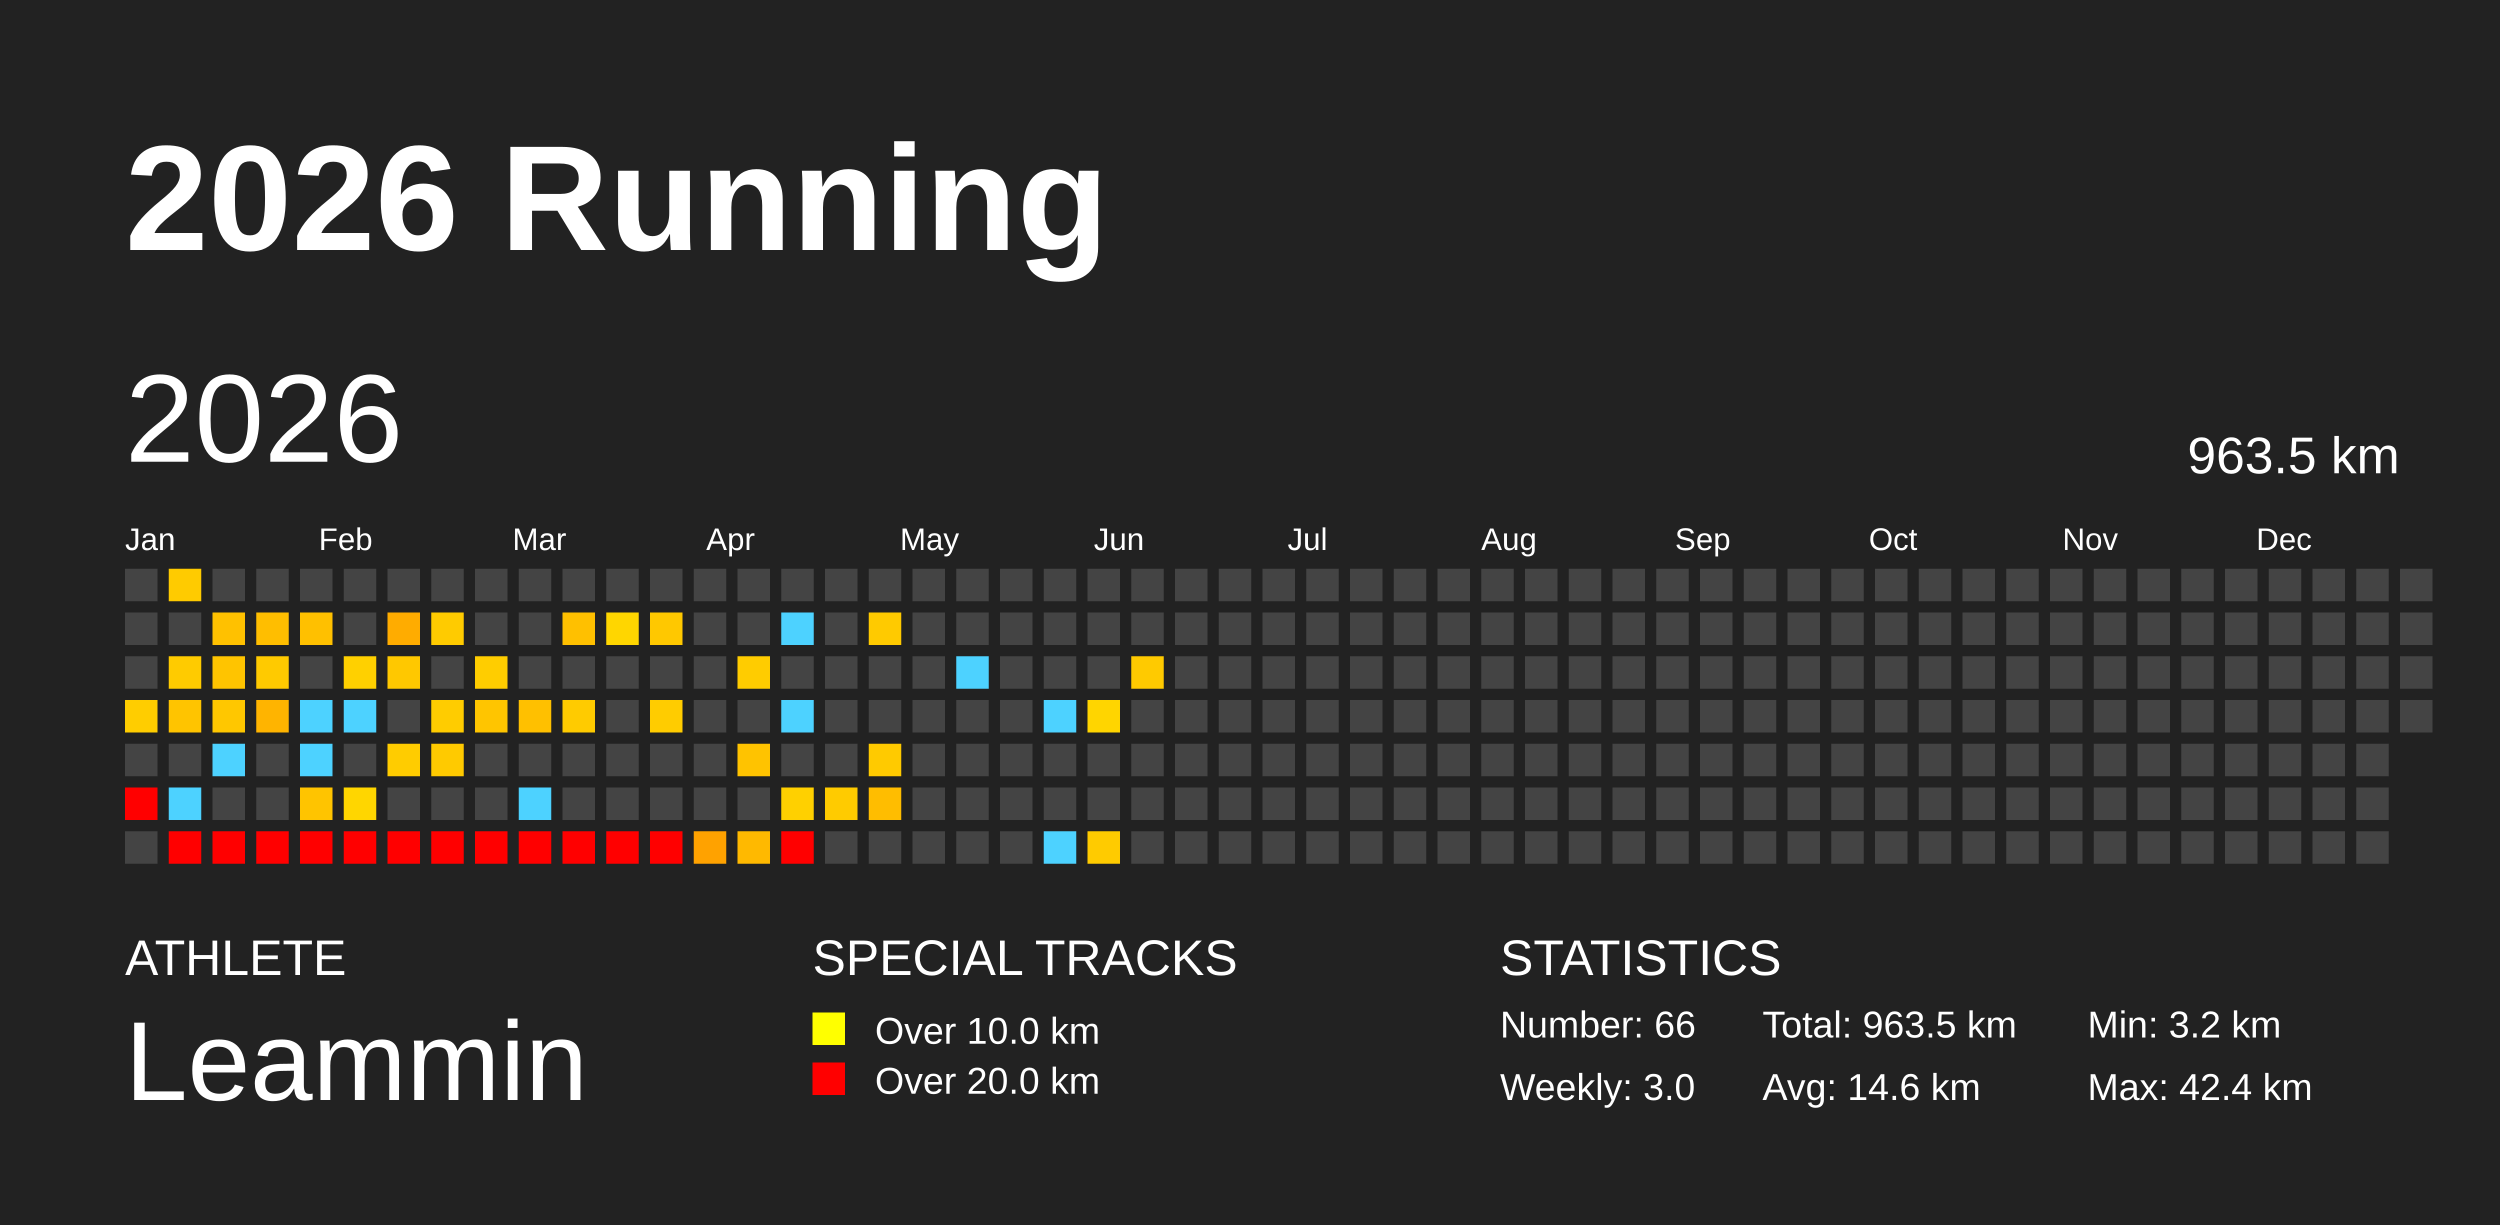
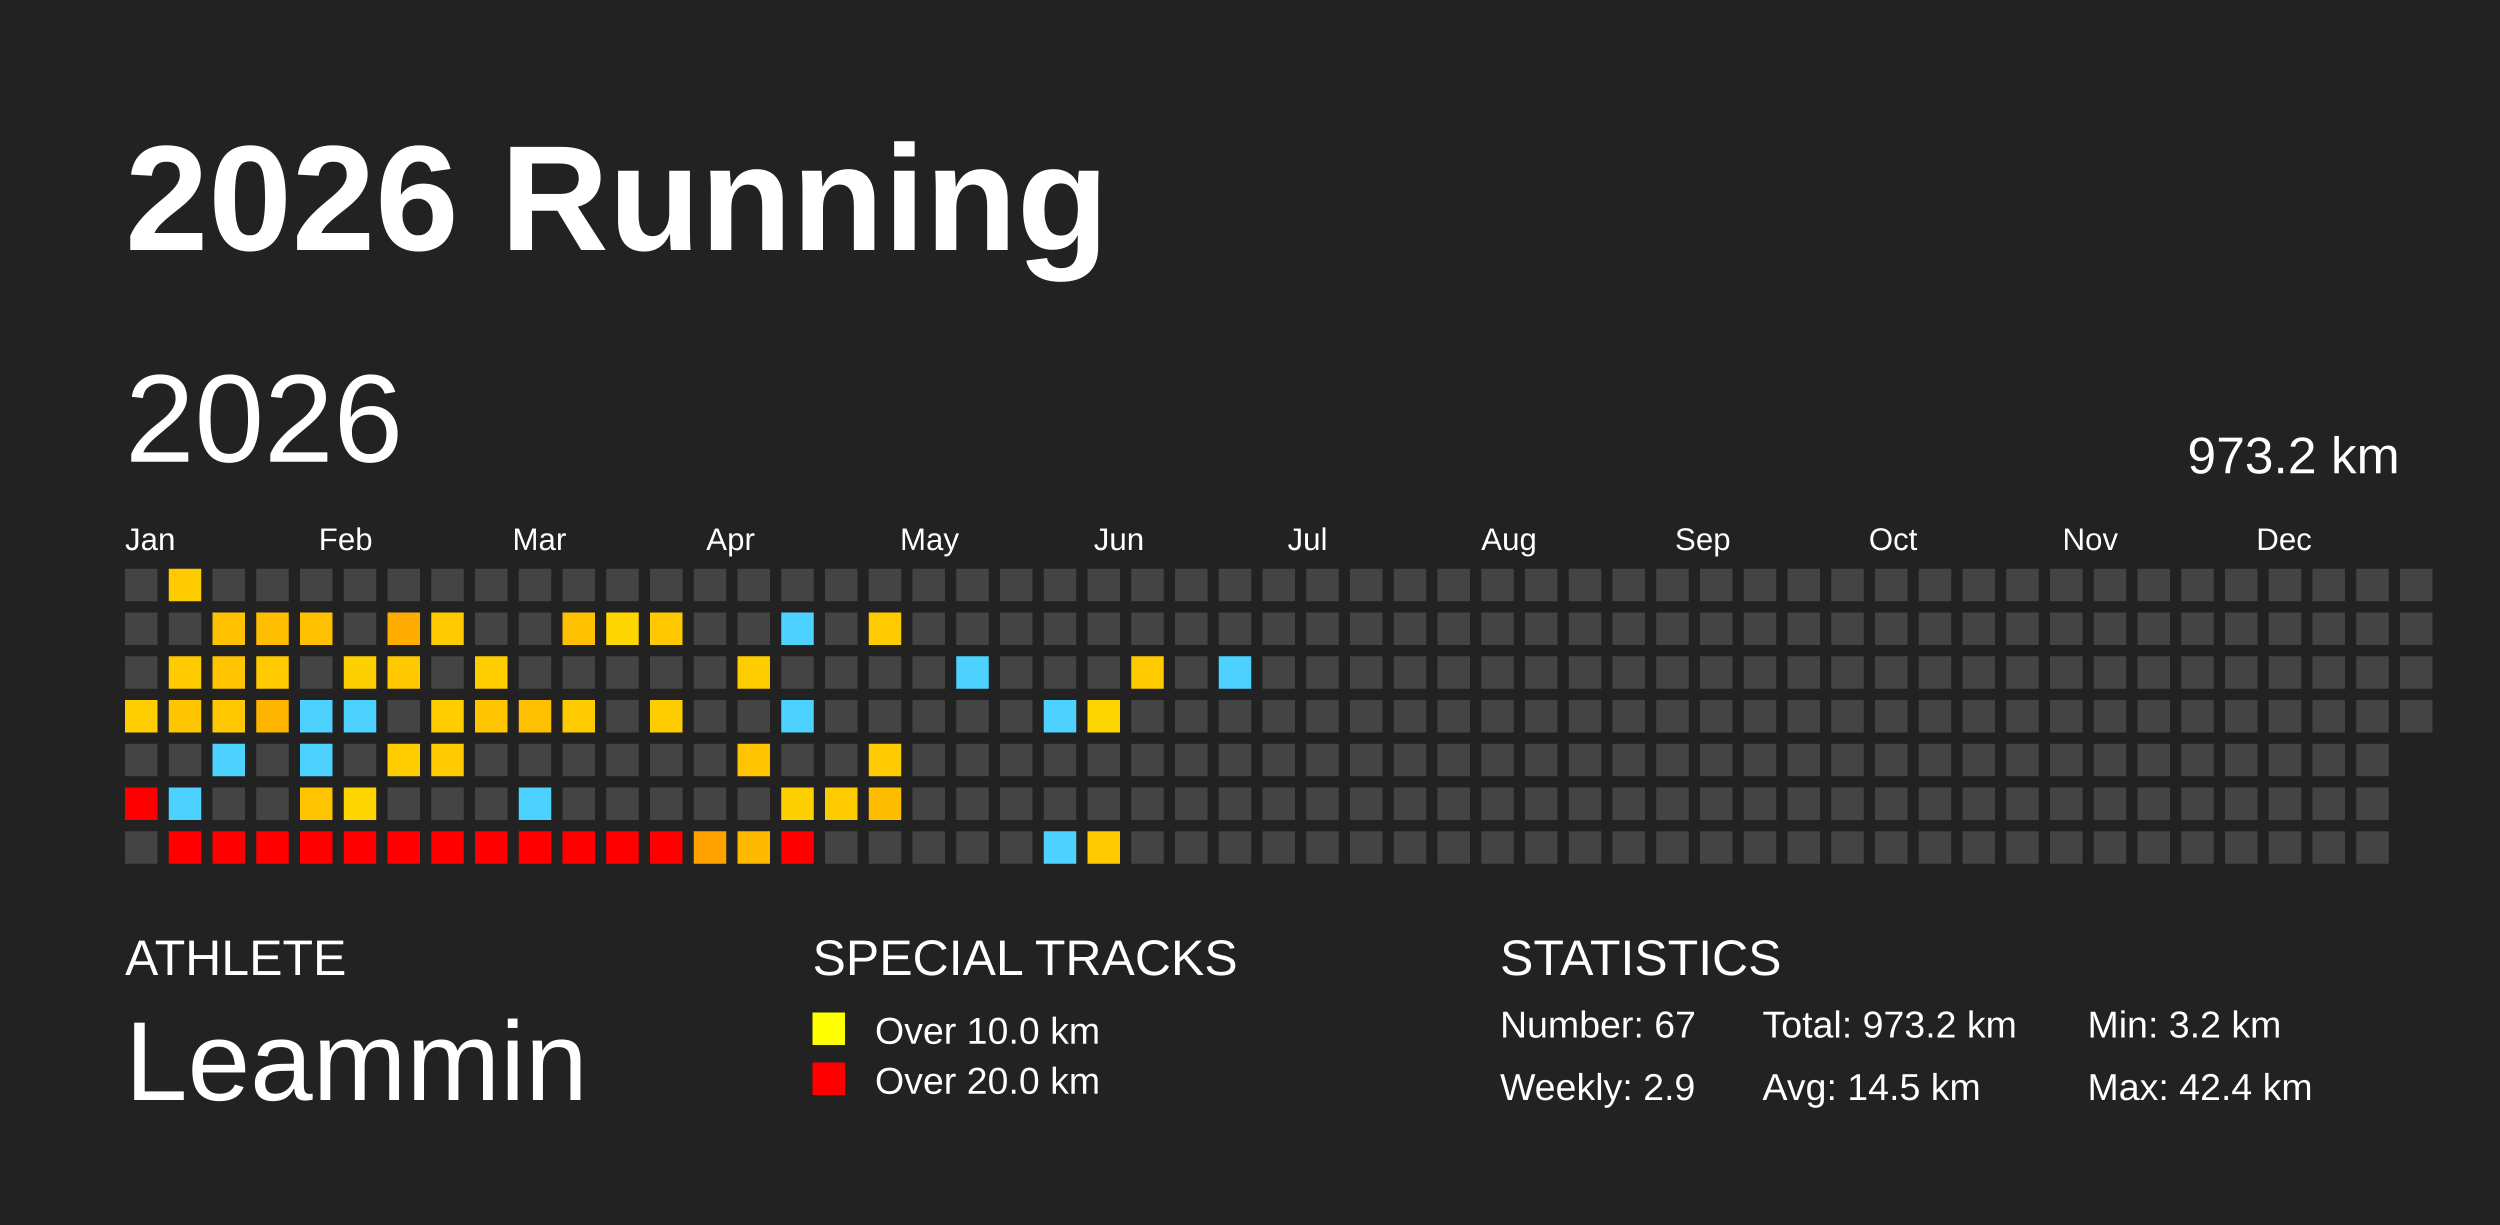
<svg xmlns="http://www.w3.org/2000/svg" baseProfile="full" height="98mm" version="1.1" viewBox="0,0,200,98" width="200mm">
  <defs />
  <rect fill="#222222" height="98" width="200" x="0" y="0" />
  <text fill="#FFFFFF" style="font-size:12px; font-family:Arial; font-weight:bold;" x="10" y="20">2026 Running</text>
  <text fill="#FFFFFF" style="font-size:4px; font-family:Arial" x="10" y="78">ATHLETE</text>
  <text fill="#FFFFFF" style="font-size:9px; font-family:Arial" x="10" y="88">Leammin</text>
  <text fill="#FFFFFF" style="font-size:4px; font-family:Arial" x="65" y="78">SPECIAL TRACKS</text>
  <rect fill="yellow" height="2.6" width="2.6" x="65" y="81" />
  <text fill="#FFFFFF" style="font-size:3px; font-family:Arial" x="70" y="83.5">Over 10.0 km</text>
  <rect fill="red" height="2.6" width="2.6" x="65" y="85" />
  <text fill="#FFFFFF" style="font-size:3px; font-family:Arial" x="70" y="87.5">Over 20.0 km</text>
  <text fill="#FFFFFF" style="font-size:4px; font-family:Arial" x="120" y="78">STATISTICS</text>
-   <text fill="#FFFFFF" style="font-size:3px; font-family:Arial" x="120" y="83">Number: 66</text>
-   <text fill="#FFFFFF" style="font-size:3px; font-family:Arial" x="120" y="88">Weekly: 3.0</text>
-   <text fill="#FFFFFF" style="font-size:3px; font-family:Arial" x="141" y="83">Total: 963.5 km</text>
-   <text fill="#FFFFFF" style="font-size:3px; font-family:Arial" x="141" y="88">Avg: 14.6 km</text>
+   <text fill="#FFFFFF" style="font-size:3px; font-family:Arial" x="120" y="83">Number: 67</text>
+   <text fill="#FFFFFF" style="font-size:3px; font-family:Arial" x="120" y="88">Weekly: 2.9</text>
+   <text fill="#FFFFFF" style="font-size:3px; font-family:Arial" x="141" y="83">Total: 973.2 km</text>
+   <text fill="#FFFFFF" style="font-size:3px; font-family:Arial" x="141" y="88">Avg: 14.5 km</text>
  <text fill="#FFFFFF" style="font-size:3px; font-family:Arial" x="167" y="83">Min: 3.2 km</text>
  <text fill="#FFFFFF" style="font-size:3px; font-family:Arial" x="167" y="88">Max: 42.4 km</text>
  <text dominant-baseline="hanging" fill="#FFFFFF" style="font-size:10.0px; font-family:Arial;" x="10" y="30">2026</text>
-   <text dominant-baseline="hanging" fill="#FFFFFF" style="font-size:4.125px; font-family:Arial;" x="175" y="35">963.5 km</text>
+   <text dominant-baseline="hanging" fill="#FFFFFF" style="font-size:4.125px; font-family:Arial;" x="175" y="35">973.2 km</text>
  <text fill="#FFFFFF" style="font-size:2.5px; font-family:Arial" x="10.0" y="44">Jan</text>
  <text fill="#FFFFFF" style="font-size:2.5px; font-family:Arial" x="25.5" y="44">Feb</text>
  <text fill="#FFFFFF" style="font-size:2.5px; font-family:Arial" x="41.0" y="44">Mar</text>
  <text fill="#FFFFFF" style="font-size:2.5px; font-family:Arial" x="56.5" y="44">Apr</text>
  <text fill="#FFFFFF" style="font-size:2.5px; font-family:Arial" x="72.0" y="44">May</text>
  <text fill="#FFFFFF" style="font-size:2.5px; font-family:Arial" x="87.5" y="44">Jun</text>
  <text fill="#FFFFFF" style="font-size:2.5px; font-family:Arial" x="103.0" y="44">Jul</text>
  <text fill="#FFFFFF" style="font-size:2.5px; font-family:Arial" x="118.5" y="44">Aug</text>
  <text fill="#FFFFFF" style="font-size:2.5px; font-family:Arial" x="134.0" y="44">Sep</text>
  <text fill="#FFFFFF" style="font-size:2.5px; font-family:Arial" x="149.5" y="44">Oct</text>
  <text fill="#FFFFFF" style="font-size:2.5px; font-family:Arial" x="165.0" y="44">Nov</text>
  <text fill="#FFFFFF" style="font-size:2.5px; font-family:Arial" x="180.5" y="44">Dec</text>
  <rect fill="#444444" height="2.6" width="2.6" x="10.0" y="45.5" />
  <rect fill="#444444" height="2.6" width="2.6" x="10.0" y="49.0" />
  <rect fill="#444444" height="2.6" width="2.6" x="10.0" y="52.5" />
  <rect fill="#ffcd00" height="2.6" width="2.6" x="10.0" y="56.0" />
  <rect fill="#444444" height="2.6" width="2.6" x="10.0" y="59.5" />
  <rect fill="red" height="2.6" width="2.6" x="10.0" y="63.0" />
  <rect fill="#444444" height="2.6" width="2.6" x="10.0" y="66.5" />
  <rect fill="#ffcb00" height="2.6" width="2.6" x="13.5" y="45.5" />
  <rect fill="#444444" height="2.6" width="2.6" x="13.5" y="49.0" />
  <rect fill="#ffcb00" height="2.6" width="2.6" x="13.5" y="52.5" />
  <rect fill="#ffc400" height="2.6" width="2.6" x="13.5" y="56.0" />
  <rect fill="#444444" height="2.6" width="2.6" x="13.5" y="59.5" />
  <rect fill="#4dd2ff" height="2.6" width="2.6" x="13.5" y="63.0" />
  <rect fill="red" height="2.6" width="2.6" x="13.5" y="66.5" />
  <rect fill="#444444" height="2.6" width="2.6" x="17.0" y="45.5" />
  <rect fill="#ffc100" height="2.6" width="2.6" x="17.0" y="49.0" />
  <rect fill="#ffc400" height="2.6" width="2.6" x="17.0" y="52.5" />
  <rect fill="#ffc700" height="2.6" width="2.6" x="17.0" y="56.0" />
  <rect fill="#4dd2ff" height="2.6" width="2.6" x="17.0" y="59.5" />
  <rect fill="#444444" height="2.6" width="2.6" x="17.0" y="63.0" />
  <rect fill="red" height="2.6" width="2.6" x="17.0" y="66.5" />
  <rect fill="#444444" height="2.6" width="2.6" x="20.5" y="45.5" />
  <rect fill="#ffbe00" height="2.6" width="2.6" x="20.5" y="49.0" />
  <rect fill="#ffca00" height="2.6" width="2.6" x="20.5" y="52.5" />
  <rect fill="#ffb400" height="2.6" width="2.6" x="20.5" y="56.0" />
  <rect fill="#444444" height="2.6" width="2.6" x="20.5" y="59.5" />
  <rect fill="#444444" height="2.6" width="2.6" x="20.5" y="63.0" />
  <rect fill="red" height="2.6" width="2.6" x="20.5" y="66.5" />
  <rect fill="#444444" height="2.6" width="2.6" x="24.0" y="45.5" />
  <rect fill="#ffc000" height="2.6" width="2.6" x="24.0" y="49.0" />
  <rect fill="#444444" height="2.6" width="2.6" x="24.0" y="52.5" />
  <rect fill="#4dd2ff" height="2.6" width="2.6" x="24.0" y="56.0" />
  <rect fill="#4dd2ff" height="2.6" width="2.6" x="24.0" y="59.5" />
  <rect fill="#ffc400" height="2.6" width="2.6" x="24.0" y="63.0" />
  <rect fill="red" height="2.6" width="2.6" x="24.0" y="66.5" />
  <rect fill="#444444" height="2.6" width="2.6" x="27.5" y="45.5" />
  <rect fill="#444444" height="2.6" width="2.6" x="27.5" y="49.0" />
  <rect fill="#ffd000" height="2.6" width="2.6" x="27.5" y="52.5" />
  <rect fill="#4dd2ff" height="2.6" width="2.6" x="27.5" y="56.0" />
  <rect fill="#444444" height="2.6" width="2.6" x="27.5" y="59.5" />
  <rect fill="#ffd600" height="2.6" width="2.6" x="27.5" y="63.0" />
  <rect fill="red" height="2.6" width="2.6" x="27.5" y="66.5" />
  <rect fill="#444444" height="2.6" width="2.6" x="31.0" y="45.5" />
  <rect fill="#ffac00" height="2.6" width="2.6" x="31.0" y="49.0" />
  <rect fill="#ffc800" height="2.6" width="2.6" x="31.0" y="52.5" />
  <rect fill="#444444" height="2.6" width="2.6" x="31.0" y="56.0" />
  <rect fill="#ffcc00" height="2.6" width="2.6" x="31.0" y="59.5" />
  <rect fill="#444444" height="2.6" width="2.6" x="31.0" y="63.0" />
  <rect fill="red" height="2.6" width="2.6" x="31.0" y="66.5" />
  <rect fill="#444444" height="2.6" width="2.6" x="34.5" y="45.5" />
  <rect fill="#ffcb00" height="2.6" width="2.6" x="34.5" y="49.0" />
  <rect fill="#444444" height="2.6" width="2.6" x="34.5" y="52.5" />
  <rect fill="#ffcc00" height="2.6" width="2.6" x="34.5" y="56.0" />
  <rect fill="#ffca00" height="2.6" width="2.6" x="34.5" y="59.5" />
  <rect fill="#444444" height="2.6" width="2.6" x="34.5" y="63.0" />
  <rect fill="red" height="2.6" width="2.6" x="34.5" y="66.5" />
  <rect fill="#444444" height="2.6" width="2.6" x="38.0" y="45.5" />
  <rect fill="#444444" height="2.6" width="2.6" x="38.0" y="49.0" />
  <rect fill="#ffcd00" height="2.6" width="2.6" x="38.0" y="52.5" />
  <rect fill="#ffc500" height="2.6" width="2.6" x="38.0" y="56.0" />
  <rect fill="#444444" height="2.6" width="2.6" x="38.0" y="59.5" />
  <rect fill="#444444" height="2.6" width="2.6" x="38.0" y="63.0" />
  <rect fill="red" height="2.6" width="2.6" x="38.0" y="66.5" />
  <rect fill="#444444" height="2.6" width="2.6" x="41.5" y="45.5" />
  <rect fill="#444444" height="2.6" width="2.6" x="41.5" y="49.0" />
  <rect fill="#444444" height="2.6" width="2.6" x="41.5" y="52.5" />
  <rect fill="#ffc000" height="2.6" width="2.6" x="41.5" y="56.0" />
  <rect fill="#444444" height="2.6" width="2.6" x="41.5" y="59.5" />
  <rect fill="#4dd2ff" height="2.6" width="2.6" x="41.5" y="63.0" />
  <rect fill="red" height="2.6" width="2.6" x="41.5" y="66.5" />
  <rect fill="#444444" height="2.6" width="2.6" x="45.0" y="45.5" />
  <rect fill="#ffc000" height="2.6" width="2.6" x="45.0" y="49.0" />
  <rect fill="#444444" height="2.6" width="2.6" x="45.0" y="52.5" />
  <rect fill="#ffcb00" height="2.6" width="2.6" x="45.0" y="56.0" />
  <rect fill="#444444" height="2.6" width="2.6" x="45.0" y="59.5" />
  <rect fill="#444444" height="2.6" width="2.6" x="45.0" y="63.0" />
  <rect fill="red" height="2.6" width="2.6" x="45.0" y="66.5" />
  <rect fill="#444444" height="2.6" width="2.6" x="48.5" y="45.5" />
  <rect fill="#ffd600" height="2.6" width="2.6" x="48.5" y="49.0" />
  <rect fill="#444444" height="2.6" width="2.6" x="48.5" y="52.5" />
  <rect fill="#444444" height="2.6" width="2.6" x="48.5" y="56.0" />
  <rect fill="#444444" height="2.6" width="2.6" x="48.5" y="59.5" />
  <rect fill="#444444" height="2.6" width="2.6" x="48.5" y="63.0" />
  <rect fill="red" height="2.6" width="2.6" x="48.5" y="66.5" />
  <rect fill="#444444" height="2.6" width="2.6" x="52.0" y="45.5" />
  <rect fill="#ffc800" height="2.6" width="2.6" x="52.0" y="49.0" />
  <rect fill="#444444" height="2.6" width="2.6" x="52.0" y="52.5" />
  <rect fill="#ffcc00" height="2.6" width="2.6" x="52.0" y="56.0" />
  <rect fill="#444444" height="2.6" width="2.6" x="52.0" y="59.5" />
  <rect fill="#444444" height="2.6" width="2.6" x="52.0" y="63.0" />
  <rect fill="red" height="2.6" width="2.6" x="52.0" y="66.5" />
  <rect fill="#444444" height="2.6" width="2.6" x="55.5" y="45.5" />
  <rect fill="#444444" height="2.6" width="2.6" x="55.5" y="49.0" />
  <rect fill="#444444" height="2.6" width="2.6" x="55.5" y="52.5" />
  <rect fill="#444444" height="2.6" width="2.6" x="55.5" y="56.0" />
  <rect fill="#444444" height="2.6" width="2.6" x="55.5" y="59.5" />
  <rect fill="#444444" height="2.6" width="2.6" x="55.5" y="63.0" />
  <rect fill="#ffa200" height="2.6" width="2.6" x="55.5" y="66.5" />
  <rect fill="#444444" height="2.6" width="2.6" x="59.0" y="45.5" />
  <rect fill="#444444" height="2.6" width="2.6" x="59.0" y="49.0" />
  <rect fill="#ffcc00" height="2.6" width="2.6" x="59.0" y="52.5" />
  <rect fill="#444444" height="2.6" width="2.6" x="59.0" y="56.0" />
  <rect fill="#ffc300" height="2.6" width="2.6" x="59.0" y="59.5" />
  <rect fill="#444444" height="2.6" width="2.6" x="59.0" y="63.0" />
  <rect fill="#ffb900" height="2.6" width="2.6" x="59.0" y="66.5" />
  <rect fill="#444444" height="2.6" width="2.6" x="62.5" y="45.5" />
  <rect fill="#4dd2ff" height="2.6" width="2.6" x="62.5" y="49.0" />
  <rect fill="#444444" height="2.6" width="2.6" x="62.5" y="52.5" />
  <rect fill="#4dd2ff" height="2.6" width="2.6" x="62.5" y="56.0" />
  <rect fill="#444444" height="2.6" width="2.6" x="62.5" y="59.5" />
  <rect fill="#ffd000" height="2.6" width="2.6" x="62.5" y="63.0" />
  <rect fill="red" height="2.6" width="2.6" x="62.5" y="66.5" />
  <rect fill="#444444" height="2.6" width="2.6" x="66.0" y="45.5" />
  <rect fill="#444444" height="2.6" width="2.6" x="66.0" y="49.0" />
  <rect fill="#444444" height="2.6" width="2.6" x="66.0" y="52.5" />
  <rect fill="#444444" height="2.6" width="2.6" x="66.0" y="56.0" />
  <rect fill="#444444" height="2.6" width="2.6" x="66.0" y="59.5" />
  <rect fill="#ffcb00" height="2.6" width="2.6" x="66.0" y="63.0" />
  <rect fill="#444444" height="2.6" width="2.6" x="66.0" y="66.5" />
  <rect fill="#444444" height="2.6" width="2.6" x="69.5" y="45.5" />
  <rect fill="#ffca00" height="2.6" width="2.6" x="69.5" y="49.0" />
  <rect fill="#444444" height="2.6" width="2.6" x="69.5" y="52.5" />
  <rect fill="#444444" height="2.6" width="2.6" x="69.5" y="56.0" />
  <rect fill="#ffca00" height="2.6" width="2.6" x="69.5" y="59.5" />
  <rect fill="#ffbd00" height="2.6" width="2.6" x="69.5" y="63.0" />
  <rect fill="#444444" height="2.6" width="2.6" x="69.5" y="66.5" />
  <rect fill="#444444" height="2.6" width="2.6" x="73.0" y="45.5" />
  <rect fill="#444444" height="2.6" width="2.6" x="73.0" y="49.0" />
  <rect fill="#444444" height="2.6" width="2.6" x="73.0" y="52.5" />
  <rect fill="#444444" height="2.6" width="2.6" x="73.0" y="56.0" />
  <rect fill="#444444" height="2.6" width="2.6" x="73.0" y="59.5" />
  <rect fill="#444444" height="2.6" width="2.6" x="73.0" y="63.0" />
  <rect fill="#444444" height="2.6" width="2.6" x="73.0" y="66.5" />
  <rect fill="#444444" height="2.6" width="2.6" x="76.5" y="45.5" />
  <rect fill="#444444" height="2.6" width="2.6" x="76.5" y="49.0" />
  <rect fill="#4dd2ff" height="2.6" width="2.6" x="76.5" y="52.5" />
  <rect fill="#444444" height="2.6" width="2.6" x="76.5" y="56.0" />
  <rect fill="#444444" height="2.6" width="2.6" x="76.5" y="59.5" />
  <rect fill="#444444" height="2.6" width="2.6" x="76.5" y="63.0" />
  <rect fill="#444444" height="2.6" width="2.6" x="76.5" y="66.5" />
  <rect fill="#444444" height="2.6" width="2.6" x="80.0" y="45.5" />
  <rect fill="#444444" height="2.6" width="2.6" x="80.0" y="49.0" />
  <rect fill="#444444" height="2.6" width="2.6" x="80.0" y="52.5" />
  <rect fill="#444444" height="2.6" width="2.6" x="80.0" y="56.0" />
  <rect fill="#444444" height="2.6" width="2.6" x="80.0" y="59.5" />
  <rect fill="#444444" height="2.6" width="2.6" x="80.0" y="63.0" />
  <rect fill="#444444" height="2.6" width="2.6" x="80.0" y="66.5" />
  <rect fill="#444444" height="2.6" width="2.6" x="83.5" y="45.5" />
  <rect fill="#444444" height="2.6" width="2.6" x="83.5" y="49.0" />
  <rect fill="#444444" height="2.6" width="2.6" x="83.5" y="52.5" />
  <rect fill="#4dd2ff" height="2.6" width="2.6" x="83.5" y="56.0" />
  <rect fill="#444444" height="2.6" width="2.6" x="83.5" y="59.5" />
  <rect fill="#444444" height="2.6" width="2.6" x="83.5" y="63.0" />
  <rect fill="#4dd2ff" height="2.6" width="2.6" x="83.5" y="66.5" />
  <rect fill="#444444" height="2.6" width="2.6" x="87.0" y="45.5" />
  <rect fill="#444444" height="2.6" width="2.6" x="87.0" y="49.0" />
  <rect fill="#444444" height="2.6" width="2.6" x="87.0" y="52.5" />
  <rect fill="#ffd500" height="2.6" width="2.6" x="87.0" y="56.0" />
  <rect fill="#444444" height="2.6" width="2.6" x="87.0" y="59.5" />
  <rect fill="#444444" height="2.6" width="2.6" x="87.0" y="63.0" />
  <rect fill="#ffcb00" height="2.6" width="2.6" x="87.0" y="66.5" />
  <rect fill="#444444" height="2.6" width="2.6" x="90.5" y="45.5" />
  <rect fill="#444444" height="2.6" width="2.6" x="90.5" y="49.0" />
  <rect fill="#ffca00" height="2.6" width="2.6" x="90.5" y="52.5" />
  <rect fill="#444444" height="2.6" width="2.6" x="90.5" y="56.0" />
  <rect fill="#444444" height="2.6" width="2.6" x="90.5" y="59.5" />
  <rect fill="#444444" height="2.6" width="2.6" x="90.5" y="63.0" />
  <rect fill="#444444" height="2.6" width="2.6" x="90.5" y="66.5" />
  <rect fill="#444444" height="2.6" width="2.6" x="94.0" y="45.5" />
  <rect fill="#444444" height="2.6" width="2.6" x="94.0" y="49.0" />
  <rect fill="#444444" height="2.6" width="2.6" x="94.0" y="52.5" />
  <rect fill="#444444" height="2.6" width="2.6" x="94.0" y="56.0" />
  <rect fill="#444444" height="2.6" width="2.6" x="94.0" y="59.5" />
  <rect fill="#444444" height="2.6" width="2.6" x="94.0" y="63.0" />
  <rect fill="#444444" height="2.6" width="2.6" x="94.0" y="66.5" />
  <rect fill="#444444" height="2.6" width="2.6" x="97.5" y="45.5" />
  <rect fill="#444444" height="2.6" width="2.6" x="97.5" y="49.0" />
-   <rect fill="#444444" height="2.6" width="2.6" x="97.5" y="52.5" />
+   <rect fill="#4dd2ff" height="2.6" width="2.6" x="97.5" y="52.5" />
  <rect fill="#444444" height="2.6" width="2.6" x="97.5" y="56.0" />
  <rect fill="#444444" height="2.6" width="2.6" x="97.5" y="59.5" />
  <rect fill="#444444" height="2.6" width="2.6" x="97.5" y="63.0" />
  <rect fill="#444444" height="2.6" width="2.6" x="97.5" y="66.5" />
  <rect fill="#444444" height="2.6" width="2.6" x="101.0" y="45.5" />
  <rect fill="#444444" height="2.6" width="2.6" x="101.0" y="49.0" />
  <rect fill="#444444" height="2.6" width="2.6" x="101.0" y="52.5" />
  <rect fill="#444444" height="2.6" width="2.6" x="101.0" y="56.0" />
  <rect fill="#444444" height="2.6" width="2.6" x="101.0" y="59.5" />
  <rect fill="#444444" height="2.6" width="2.6" x="101.0" y="63.0" />
  <rect fill="#444444" height="2.6" width="2.6" x="101.0" y="66.5" />
  <rect fill="#444444" height="2.6" width="2.6" x="104.5" y="45.5" />
  <rect fill="#444444" height="2.6" width="2.6" x="104.5" y="49.0" />
  <rect fill="#444444" height="2.6" width="2.6" x="104.5" y="52.5" />
  <rect fill="#444444" height="2.6" width="2.6" x="104.5" y="56.0" />
  <rect fill="#444444" height="2.6" width="2.6" x="104.5" y="59.5" />
  <rect fill="#444444" height="2.6" width="2.6" x="104.5" y="63.0" />
  <rect fill="#444444" height="2.6" width="2.6" x="104.5" y="66.5" />
  <rect fill="#444444" height="2.6" width="2.6" x="108.0" y="45.5" />
  <rect fill="#444444" height="2.6" width="2.6" x="108.0" y="49.0" />
  <rect fill="#444444" height="2.6" width="2.6" x="108.0" y="52.5" />
  <rect fill="#444444" height="2.6" width="2.6" x="108.0" y="56.0" />
  <rect fill="#444444" height="2.6" width="2.6" x="108.0" y="59.5" />
  <rect fill="#444444" height="2.6" width="2.6" x="108.0" y="63.0" />
  <rect fill="#444444" height="2.6" width="2.6" x="108.0" y="66.5" />
  <rect fill="#444444" height="2.6" width="2.6" x="111.5" y="45.5" />
  <rect fill="#444444" height="2.6" width="2.6" x="111.5" y="49.0" />
  <rect fill="#444444" height="2.6" width="2.6" x="111.5" y="52.5" />
  <rect fill="#444444" height="2.6" width="2.6" x="111.5" y="56.0" />
  <rect fill="#444444" height="2.6" width="2.6" x="111.5" y="59.5" />
  <rect fill="#444444" height="2.6" width="2.6" x="111.5" y="63.0" />
  <rect fill="#444444" height="2.6" width="2.6" x="111.5" y="66.5" />
  <rect fill="#444444" height="2.6" width="2.6" x="115.0" y="45.5" />
  <rect fill="#444444" height="2.6" width="2.6" x="115.0" y="49.0" />
  <rect fill="#444444" height="2.6" width="2.6" x="115.0" y="52.5" />
  <rect fill="#444444" height="2.6" width="2.6" x="115.0" y="56.0" />
  <rect fill="#444444" height="2.6" width="2.6" x="115.0" y="59.5" />
  <rect fill="#444444" height="2.6" width="2.6" x="115.0" y="63.0" />
  <rect fill="#444444" height="2.6" width="2.6" x="115.0" y="66.5" />
  <rect fill="#444444" height="2.6" width="2.6" x="118.5" y="45.5" />
  <rect fill="#444444" height="2.6" width="2.6" x="118.5" y="49.0" />
  <rect fill="#444444" height="2.6" width="2.6" x="118.5" y="52.5" />
  <rect fill="#444444" height="2.6" width="2.6" x="118.5" y="56.0" />
  <rect fill="#444444" height="2.6" width="2.6" x="118.5" y="59.5" />
  <rect fill="#444444" height="2.6" width="2.6" x="118.5" y="63.0" />
  <rect fill="#444444" height="2.6" width="2.6" x="118.5" y="66.5" />
  <rect fill="#444444" height="2.6" width="2.6" x="122.0" y="45.5" />
  <rect fill="#444444" height="2.6" width="2.6" x="122.0" y="49.0" />
  <rect fill="#444444" height="2.6" width="2.6" x="122.0" y="52.5" />
  <rect fill="#444444" height="2.6" width="2.6" x="122.0" y="56.0" />
  <rect fill="#444444" height="2.6" width="2.6" x="122.0" y="59.5" />
  <rect fill="#444444" height="2.6" width="2.6" x="122.0" y="63.0" />
  <rect fill="#444444" height="2.6" width="2.6" x="122.0" y="66.5" />
  <rect fill="#444444" height="2.6" width="2.6" x="125.5" y="45.5" />
  <rect fill="#444444" height="2.6" width="2.6" x="125.5" y="49.0" />
  <rect fill="#444444" height="2.6" width="2.6" x="125.5" y="52.5" />
  <rect fill="#444444" height="2.6" width="2.6" x="125.5" y="56.0" />
  <rect fill="#444444" height="2.6" width="2.6" x="125.5" y="59.5" />
  <rect fill="#444444" height="2.6" width="2.6" x="125.5" y="63.0" />
  <rect fill="#444444" height="2.6" width="2.6" x="125.5" y="66.5" />
  <rect fill="#444444" height="2.6" width="2.6" x="129.0" y="45.5" />
  <rect fill="#444444" height="2.6" width="2.6" x="129.0" y="49.0" />
  <rect fill="#444444" height="2.6" width="2.6" x="129.0" y="52.5" />
  <rect fill="#444444" height="2.6" width="2.6" x="129.0" y="56.0" />
  <rect fill="#444444" height="2.6" width="2.6" x="129.0" y="59.5" />
  <rect fill="#444444" height="2.6" width="2.6" x="129.0" y="63.0" />
  <rect fill="#444444" height="2.6" width="2.6" x="129.0" y="66.5" />
  <rect fill="#444444" height="2.6" width="2.6" x="132.5" y="45.5" />
  <rect fill="#444444" height="2.6" width="2.6" x="132.5" y="49.0" />
  <rect fill="#444444" height="2.6" width="2.6" x="132.5" y="52.5" />
  <rect fill="#444444" height="2.6" width="2.6" x="132.5" y="56.0" />
  <rect fill="#444444" height="2.6" width="2.6" x="132.5" y="59.5" />
  <rect fill="#444444" height="2.6" width="2.6" x="132.5" y="63.0" />
  <rect fill="#444444" height="2.6" width="2.6" x="132.5" y="66.5" />
  <rect fill="#444444" height="2.6" width="2.6" x="136.0" y="45.5" />
  <rect fill="#444444" height="2.6" width="2.6" x="136.0" y="49.0" />
  <rect fill="#444444" height="2.6" width="2.6" x="136.0" y="52.5" />
  <rect fill="#444444" height="2.6" width="2.6" x="136.0" y="56.0" />
  <rect fill="#444444" height="2.6" width="2.6" x="136.0" y="59.5" />
  <rect fill="#444444" height="2.6" width="2.6" x="136.0" y="63.0" />
  <rect fill="#444444" height="2.6" width="2.6" x="136.0" y="66.5" />
  <rect fill="#444444" height="2.6" width="2.6" x="139.5" y="45.5" />
  <rect fill="#444444" height="2.6" width="2.6" x="139.5" y="49.0" />
  <rect fill="#444444" height="2.6" width="2.6" x="139.5" y="52.5" />
  <rect fill="#444444" height="2.6" width="2.6" x="139.5" y="56.0" />
  <rect fill="#444444" height="2.6" width="2.6" x="139.5" y="59.5" />
  <rect fill="#444444" height="2.6" width="2.6" x="139.5" y="63.0" />
  <rect fill="#444444" height="2.6" width="2.6" x="139.5" y="66.5" />
  <rect fill="#444444" height="2.6" width="2.6" x="143.0" y="45.5" />
  <rect fill="#444444" height="2.6" width="2.6" x="143.0" y="49.0" />
  <rect fill="#444444" height="2.6" width="2.6" x="143.0" y="52.5" />
  <rect fill="#444444" height="2.6" width="2.6" x="143.0" y="56.0" />
  <rect fill="#444444" height="2.6" width="2.6" x="143.0" y="59.5" />
  <rect fill="#444444" height="2.6" width="2.6" x="143.0" y="63.0" />
  <rect fill="#444444" height="2.6" width="2.6" x="143.0" y="66.5" />
  <rect fill="#444444" height="2.6" width="2.6" x="146.5" y="45.5" />
  <rect fill="#444444" height="2.6" width="2.6" x="146.5" y="49.0" />
  <rect fill="#444444" height="2.6" width="2.6" x="146.5" y="52.5" />
  <rect fill="#444444" height="2.6" width="2.6" x="146.5" y="56.0" />
  <rect fill="#444444" height="2.6" width="2.6" x="146.5" y="59.5" />
  <rect fill="#444444" height="2.6" width="2.6" x="146.5" y="63.0" />
  <rect fill="#444444" height="2.6" width="2.6" x="146.5" y="66.5" />
  <rect fill="#444444" height="2.6" width="2.6" x="150.0" y="45.5" />
  <rect fill="#444444" height="2.6" width="2.6" x="150.0" y="49.0" />
  <rect fill="#444444" height="2.6" width="2.6" x="150.0" y="52.5" />
  <rect fill="#444444" height="2.6" width="2.6" x="150.0" y="56.0" />
  <rect fill="#444444" height="2.6" width="2.6" x="150.0" y="59.5" />
  <rect fill="#444444" height="2.6" width="2.6" x="150.0" y="63.0" />
  <rect fill="#444444" height="2.6" width="2.6" x="150.0" y="66.5" />
  <rect fill="#444444" height="2.6" width="2.6" x="153.5" y="45.5" />
  <rect fill="#444444" height="2.6" width="2.6" x="153.5" y="49.0" />
  <rect fill="#444444" height="2.6" width="2.6" x="153.5" y="52.5" />
  <rect fill="#444444" height="2.6" width="2.6" x="153.5" y="56.0" />
  <rect fill="#444444" height="2.6" width="2.6" x="153.5" y="59.5" />
  <rect fill="#444444" height="2.6" width="2.6" x="153.5" y="63.0" />
  <rect fill="#444444" height="2.6" width="2.6" x="153.5" y="66.5" />
  <rect fill="#444444" height="2.6" width="2.6" x="157.0" y="45.5" />
  <rect fill="#444444" height="2.6" width="2.6" x="157.0" y="49.0" />
  <rect fill="#444444" height="2.6" width="2.6" x="157.0" y="52.5" />
  <rect fill="#444444" height="2.6" width="2.6" x="157.0" y="56.0" />
  <rect fill="#444444" height="2.6" width="2.6" x="157.0" y="59.5" />
  <rect fill="#444444" height="2.6" width="2.6" x="157.0" y="63.0" />
  <rect fill="#444444" height="2.6" width="2.6" x="157.0" y="66.5" />
  <rect fill="#444444" height="2.6" width="2.6" x="160.5" y="45.5" />
  <rect fill="#444444" height="2.6" width="2.6" x="160.5" y="49.0" />
  <rect fill="#444444" height="2.6" width="2.6" x="160.5" y="52.5" />
  <rect fill="#444444" height="2.6" width="2.6" x="160.5" y="56.0" />
  <rect fill="#444444" height="2.6" width="2.6" x="160.5" y="59.5" />
  <rect fill="#444444" height="2.6" width="2.6" x="160.5" y="63.0" />
  <rect fill="#444444" height="2.6" width="2.6" x="160.5" y="66.5" />
  <rect fill="#444444" height="2.6" width="2.6" x="164.0" y="45.5" />
  <rect fill="#444444" height="2.6" width="2.6" x="164.0" y="49.0" />
  <rect fill="#444444" height="2.6" width="2.6" x="164.0" y="52.5" />
  <rect fill="#444444" height="2.6" width="2.6" x="164.0" y="56.0" />
  <rect fill="#444444" height="2.6" width="2.6" x="164.0" y="59.5" />
  <rect fill="#444444" height="2.6" width="2.6" x="164.0" y="63.0" />
  <rect fill="#444444" height="2.6" width="2.6" x="164.0" y="66.5" />
  <rect fill="#444444" height="2.6" width="2.6" x="167.5" y="45.5" />
  <rect fill="#444444" height="2.6" width="2.6" x="167.5" y="49.0" />
  <rect fill="#444444" height="2.6" width="2.6" x="167.5" y="52.5" />
  <rect fill="#444444" height="2.6" width="2.6" x="167.5" y="56.0" />
  <rect fill="#444444" height="2.6" width="2.6" x="167.5" y="59.5" />
  <rect fill="#444444" height="2.6" width="2.6" x="167.5" y="63.0" />
  <rect fill="#444444" height="2.6" width="2.6" x="167.5" y="66.5" />
  <rect fill="#444444" height="2.6" width="2.6" x="171.0" y="45.5" />
  <rect fill="#444444" height="2.6" width="2.6" x="171.0" y="49.0" />
  <rect fill="#444444" height="2.6" width="2.6" x="171.0" y="52.5" />
  <rect fill="#444444" height="2.6" width="2.6" x="171.0" y="56.0" />
  <rect fill="#444444" height="2.6" width="2.6" x="171.0" y="59.5" />
  <rect fill="#444444" height="2.6" width="2.6" x="171.0" y="63.0" />
  <rect fill="#444444" height="2.6" width="2.6" x="171.0" y="66.5" />
  <rect fill="#444444" height="2.6" width="2.6" x="174.5" y="45.5" />
  <rect fill="#444444" height="2.6" width="2.6" x="174.5" y="49.0" />
  <rect fill="#444444" height="2.6" width="2.6" x="174.5" y="52.5" />
  <rect fill="#444444" height="2.6" width="2.6" x="174.5" y="56.0" />
  <rect fill="#444444" height="2.6" width="2.6" x="174.5" y="59.5" />
  <rect fill="#444444" height="2.6" width="2.6" x="174.5" y="63.0" />
  <rect fill="#444444" height="2.6" width="2.6" x="174.5" y="66.5" />
  <rect fill="#444444" height="2.6" width="2.6" x="178.0" y="45.5" />
  <rect fill="#444444" height="2.6" width="2.6" x="178.0" y="49.0" />
  <rect fill="#444444" height="2.6" width="2.6" x="178.0" y="52.5" />
  <rect fill="#444444" height="2.6" width="2.6" x="178.0" y="56.0" />
  <rect fill="#444444" height="2.6" width="2.6" x="178.0" y="59.5" />
  <rect fill="#444444" height="2.6" width="2.6" x="178.0" y="63.0" />
  <rect fill="#444444" height="2.6" width="2.6" x="178.0" y="66.5" />
  <rect fill="#444444" height="2.6" width="2.6" x="181.5" y="45.5" />
  <rect fill="#444444" height="2.6" width="2.6" x="181.5" y="49.0" />
  <rect fill="#444444" height="2.6" width="2.6" x="181.5" y="52.5" />
  <rect fill="#444444" height="2.6" width="2.6" x="181.5" y="56.0" />
  <rect fill="#444444" height="2.6" width="2.6" x="181.5" y="59.5" />
  <rect fill="#444444" height="2.6" width="2.6" x="181.5" y="63.0" />
  <rect fill="#444444" height="2.6" width="2.6" x="181.5" y="66.5" />
  <rect fill="#444444" height="2.6" width="2.6" x="185.0" y="45.5" />
  <rect fill="#444444" height="2.6" width="2.6" x="185.0" y="49.0" />
  <rect fill="#444444" height="2.6" width="2.6" x="185.0" y="52.5" />
  <rect fill="#444444" height="2.6" width="2.6" x="185.0" y="56.0" />
  <rect fill="#444444" height="2.6" width="2.6" x="185.0" y="59.5" />
  <rect fill="#444444" height="2.6" width="2.6" x="185.0" y="63.0" />
  <rect fill="#444444" height="2.6" width="2.6" x="185.0" y="66.5" />
  <rect fill="#444444" height="2.6" width="2.6" x="188.5" y="45.5" />
  <rect fill="#444444" height="2.6" width="2.6" x="188.5" y="49.0" />
  <rect fill="#444444" height="2.6" width="2.6" x="188.5" y="52.5" />
  <rect fill="#444444" height="2.6" width="2.6" x="188.5" y="56.0" />
  <rect fill="#444444" height="2.6" width="2.6" x="188.5" y="59.5" />
  <rect fill="#444444" height="2.6" width="2.6" x="188.5" y="63.0" />
  <rect fill="#444444" height="2.6" width="2.6" x="188.5" y="66.5" />
  <rect fill="#444444" height="2.6" width="2.6" x="192.0" y="45.5" />
  <rect fill="#444444" height="2.6" width="2.6" x="192.0" y="49.0" />
  <rect fill="#444444" height="2.6" width="2.6" x="192.0" y="52.5" />
  <rect fill="#444444" height="2.6" width="2.6" x="192.0" y="56.0" />
</svg>
